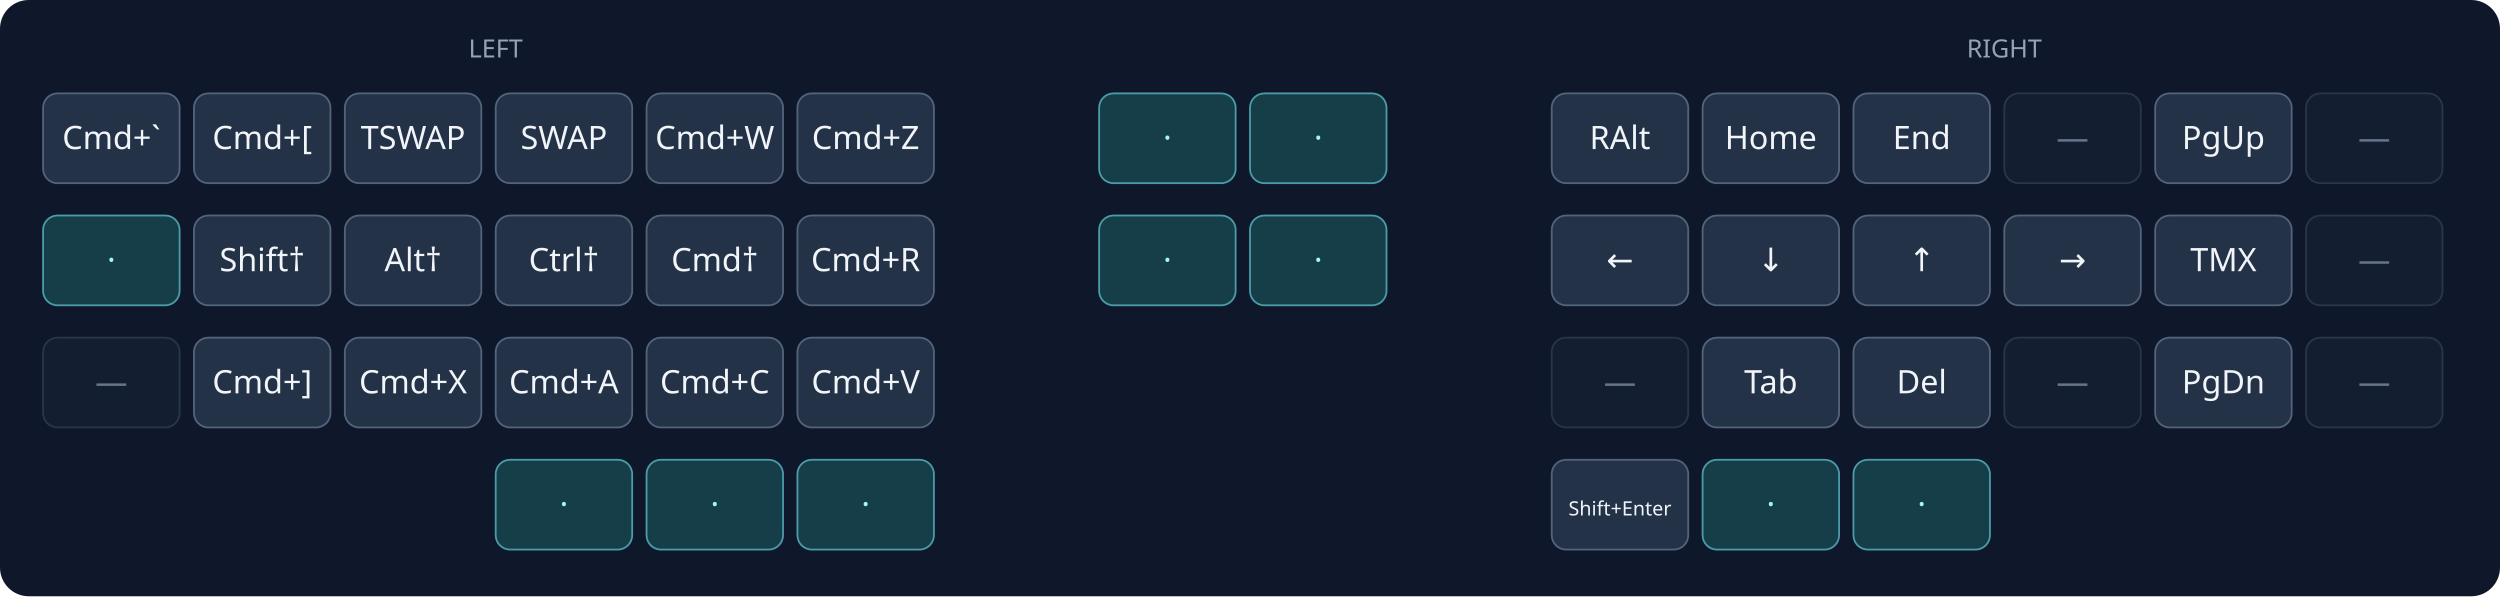
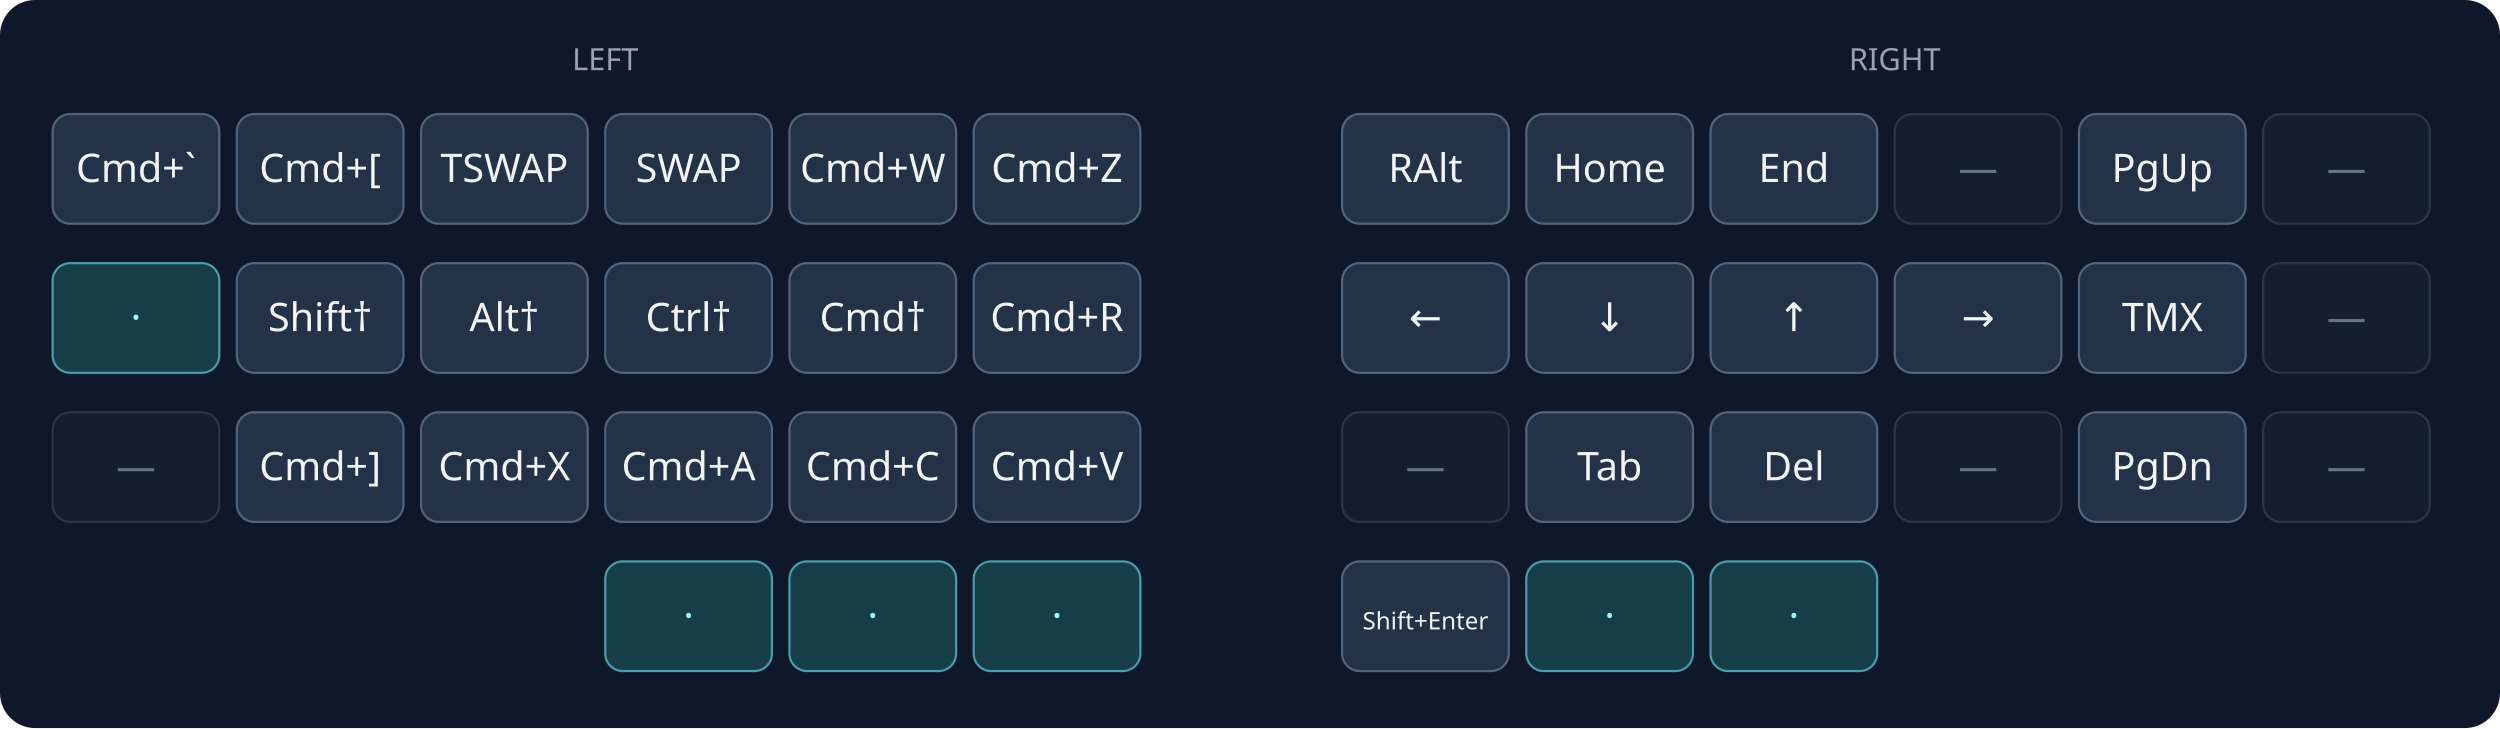
- <svg xmlns="http://www.w3.org/2000/svg" width="1392" height="332" viewBox="0 0 1392 332" role="img" aria-labelledby="title desc">
-   <rect width="1392" height="332" rx="16" fill="#0f172a" />
+ <svg xmlns="http://www.w3.org/2000/svg" width="1140" height="332" viewBox="0 0 1140 332" role="img" aria-labelledby="title desc">
+   <rect width="1140" height="332" rx="16" fill="#0f172a" />
  <g font-family="system-ui, sans-serif" text-anchor="middle">
    <text x="276" y="32" fill="#94a3b8" font-size="14">LEFT</text>
-     <text x="1116" y="32" fill="#94a3b8" font-size="14">RIGHT</text>
+     <text x="864" y="32" fill="#94a3b8" font-size="14">RIGHT</text>
    <g data-position="0" data-binding="&amp;kp LG(GRAVE)">
      <rect x="24" y="52" width="76" height="50" rx="8" fill="#243247" stroke="#52647d" />
      <text x="62" y="83" fill="#f1f5f9" font-size="18">Cmd+`</text>
    </g>
    <g data-position="1" data-binding="&amp;kp LG(LBKT)">
      <rect x="108" y="52" width="76" height="50" rx="8" fill="#243247" stroke="#52647d" />
      <text x="146" y="83" fill="#f1f5f9" font-size="18">Cmd+[</text>
    </g>
    <g data-position="2" data-binding="&amp;tab_swapper">
      <rect x="192" y="52" width="76" height="50" rx="8" fill="#243247" stroke="#52647d" />
      <text x="230" y="83" fill="#f1f5f9" font-size="18">TSWAP</text>
    </g>
    <g data-position="3" data-binding="&amp;swapper">
      <rect x="276" y="52" width="76" height="50" rx="8" fill="#243247" stroke="#52647d" />
      <text x="314" y="83" fill="#f1f5f9" font-size="18">SWAP</text>
    </g>
    <g data-position="4" data-binding="&amp;kp LG(W)">
      <rect x="360" y="52" width="76" height="50" rx="8" fill="#243247" stroke="#52647d" />
      <text x="398" y="83" fill="#f1f5f9" font-size="18">Cmd+W</text>
    </g>
    <g data-position="5" data-binding="&amp;kp LG(Z)">
      <rect x="444" y="52" width="76" height="50" rx="8" fill="#243247" stroke="#52647d" />
      <text x="482" y="83" fill="#f1f5f9" font-size="18">Cmd+Z</text>
    </g>
-     <g data-position="6" data-binding="&amp;trans">
-       <rect x="612" y="52" width="76" height="50" rx="8" fill="#153e48" stroke="#4b9caa" />
-       <text x="650" y="83" fill="#a5f3fc" font-size="18">·</text>
-     </g>
-     <g data-position="7" data-binding="&amp;trans">
-       <rect x="696" y="52" width="76" height="50" rx="8" fill="#153e48" stroke="#4b9caa" />
-       <text x="734" y="83" fill="#a5f3fc" font-size="18">·</text>
-     </g>
    <g data-position="8" data-binding="&amp;kp RALT">
-       <rect x="864" y="52" width="76" height="50" rx="8" fill="#243247" stroke="#52647d" />
-       <text x="902" y="83" fill="#f1f5f9" font-size="18">RAlt</text>
+       <rect x="612" y="52" width="76" height="50" rx="8" fill="#243247" stroke="#52647d" />
+       <text x="650" y="83" fill="#f1f5f9" font-size="18">RAlt</text>
    </g>
    <g data-position="9" data-binding="&amp;kp HOME">
-       <rect x="948" y="52" width="76" height="50" rx="8" fill="#243247" stroke="#52647d" />
-       <text x="986" y="83" fill="#f1f5f9" font-size="18">Home</text>
+       <rect x="696" y="52" width="76" height="50" rx="8" fill="#243247" stroke="#52647d" />
+       <text x="734" y="83" fill="#f1f5f9" font-size="18">Home</text>
    </g>
    <g data-position="10" data-binding="&amp;kp END">
-       <rect x="1032" y="52" width="76" height="50" rx="8" fill="#243247" stroke="#52647d" />
-       <text x="1070" y="83" fill="#f1f5f9" font-size="18">End</text>
+       <rect x="780" y="52" width="76" height="50" rx="8" fill="#243247" stroke="#52647d" />
+       <text x="818" y="83" fill="#f1f5f9" font-size="18">End</text>
    </g>
    <g data-position="11" data-binding="&amp;none">
-       <rect x="1116" y="52" width="76" height="50" rx="8" fill="#131e31" stroke="#28364b" />
-       <text x="1154" y="83" fill="#64748b" font-size="18">—</text>
+       <rect x="864" y="52" width="76" height="50" rx="8" fill="#131e31" stroke="#28364b" />
+       <text x="902" y="83" fill="#64748b" font-size="18">—</text>
    </g>
    <g data-position="12" data-binding="&amp;kp PG_UP">
-       <rect x="1200" y="52" width="76" height="50" rx="8" fill="#243247" stroke="#52647d" />
-       <text x="1238" y="83" fill="#f1f5f9" font-size="18">PgUp</text>
+       <rect x="948" y="52" width="76" height="50" rx="8" fill="#243247" stroke="#52647d" />
+       <text x="986" y="83" fill="#f1f5f9" font-size="18">PgUp</text>
    </g>
    <g data-position="13" data-binding="&amp;none">
-       <rect x="1284" y="52" width="76" height="50" rx="8" fill="#131e31" stroke="#28364b" />
-       <text x="1322" y="83" fill="#64748b" font-size="18">—</text>
+       <rect x="1032" y="52" width="76" height="50" rx="8" fill="#131e31" stroke="#28364b" />
+       <text x="1070" y="83" fill="#64748b" font-size="18">—</text>
    </g>
    <g data-position="14" data-binding="&amp;trans">
      <rect x="24" y="120" width="76" height="50" rx="8" fill="#153e48" stroke="#4b9caa" />
      <text x="62" y="151" fill="#a5f3fc" font-size="18">·</text>
    </g>
    <g data-position="15" data-binding="&amp;sk LSHFT">
      <rect x="108" y="120" width="76" height="50" rx="8" fill="#243247" stroke="#52647d" />
      <text x="146" y="151" fill="#f1f5f9" font-size="18">Shift†</text>
    </g>
    <g data-position="16" data-binding="&amp;sk LALT">
      <rect x="192" y="120" width="76" height="50" rx="8" fill="#243247" stroke="#52647d" />
      <text x="230" y="151" fill="#f1f5f9" font-size="18">Alt†</text>
    </g>
    <g data-position="17" data-binding="&amp;sk LCTRL">
      <rect x="276" y="120" width="76" height="50" rx="8" fill="#243247" stroke="#52647d" />
      <text x="314" y="151" fill="#f1f5f9" font-size="18">Ctrl†</text>
    </g>
    <g data-position="18" data-binding="&amp;sk LGUI">
      <rect x="360" y="120" width="76" height="50" rx="8" fill="#243247" stroke="#52647d" />
      <text x="398" y="151" fill="#f1f5f9" font-size="18">Cmd†</text>
    </g>
    <g data-position="19" data-binding="&amp;kp LG(R)">
      <rect x="444" y="120" width="76" height="50" rx="8" fill="#243247" stroke="#52647d" />
      <text x="482" y="151" fill="#f1f5f9" font-size="18">Cmd+R</text>
    </g>
-     <g data-position="20" data-binding="&amp;trans">
-       <rect x="612" y="120" width="76" height="50" rx="8" fill="#153e48" stroke="#4b9caa" />
-       <text x="650" y="151" fill="#a5f3fc" font-size="18">·</text>
-     </g>
-     <g data-position="21" data-binding="&amp;trans">
-       <rect x="696" y="120" width="76" height="50" rx="8" fill="#153e48" stroke="#4b9caa" />
-       <text x="734" y="151" fill="#a5f3fc" font-size="18">·</text>
-     </g>
    <g data-position="22" data-binding="&amp;kp LEFT">
-       <rect x="864" y="120" width="76" height="50" rx="8" fill="#243247" stroke="#52647d" />
-       <text x="902" y="151" fill="#f1f5f9" font-size="18">←</text>
+       <rect x="612" y="120" width="76" height="50" rx="8" fill="#243247" stroke="#52647d" />
+       <text x="650" y="151" fill="#f1f5f9" font-size="18">←</text>
    </g>
    <g data-position="23" data-binding="&amp;kp DOWN">
-       <rect x="948" y="120" width="76" height="50" rx="8" fill="#243247" stroke="#52647d" />
-       <text x="986" y="151" fill="#f1f5f9" font-size="18">↓</text>
+       <rect x="696" y="120" width="76" height="50" rx="8" fill="#243247" stroke="#52647d" />
+       <text x="734" y="151" fill="#f1f5f9" font-size="18">↓</text>
    </g>
    <g data-position="24" data-binding="&amp;kp UP">
-       <rect x="1032" y="120" width="76" height="50" rx="8" fill="#243247" stroke="#52647d" />
-       <text x="1070" y="151" fill="#f1f5f9" font-size="18">↑</text>
+       <rect x="780" y="120" width="76" height="50" rx="8" fill="#243247" stroke="#52647d" />
+       <text x="818" y="151" fill="#f1f5f9" font-size="18">↑</text>
    </g>
    <g data-position="25" data-binding="&amp;kp RIGHT">
-       <rect x="1116" y="120" width="76" height="50" rx="8" fill="#243247" stroke="#52647d" />
-       <text x="1154" y="151" fill="#f1f5f9" font-size="18">→</text>
+       <rect x="864" y="120" width="76" height="50" rx="8" fill="#243247" stroke="#52647d" />
+       <text x="902" y="151" fill="#f1f5f9" font-size="18">→</text>
    </g>
    <g data-position="26" data-binding="&amp;tmx">
-       <rect x="1200" y="120" width="76" height="50" rx="8" fill="#243247" stroke="#52647d" />
-       <text x="1238" y="151" fill="#f1f5f9" font-size="18">TMX</text>
+       <rect x="948" y="120" width="76" height="50" rx="8" fill="#243247" stroke="#52647d" />
+       <text x="986" y="151" fill="#f1f5f9" font-size="18">TMX</text>
    </g>
    <g data-position="27" data-binding="&amp;none">
-       <rect x="1284" y="120" width="76" height="50" rx="8" fill="#131e31" stroke="#28364b" />
-       <text x="1322" y="151" fill="#64748b" font-size="18">—</text>
+       <rect x="1032" y="120" width="76" height="50" rx="8" fill="#131e31" stroke="#28364b" />
+       <text x="1070" y="151" fill="#64748b" font-size="18">—</text>
    </g>
    <g data-position="28" data-binding="&amp;none">
      <rect x="24" y="188" width="76" height="50" rx="8" fill="#131e31" stroke="#28364b" />
      <text x="62" y="219" fill="#64748b" font-size="18">—</text>
    </g>
    <g data-position="29" data-binding="&amp;kp LG(RBKT)">
      <rect x="108" y="188" width="76" height="50" rx="8" fill="#243247" stroke="#52647d" />
      <text x="146" y="219" fill="#f1f5f9" font-size="18">Cmd+]</text>
    </g>
    <g data-position="30" data-binding="&amp;kp LG(X)">
      <rect x="192" y="188" width="76" height="50" rx="8" fill="#243247" stroke="#52647d" />
      <text x="230" y="219" fill="#f1f5f9" font-size="18">Cmd+X</text>
    </g>
    <g data-position="31" data-binding="&amp;kp LG(A)">
      <rect x="276" y="188" width="76" height="50" rx="8" fill="#243247" stroke="#52647d" />
      <text x="314" y="219" fill="#f1f5f9" font-size="18">Cmd+A</text>
    </g>
    <g data-position="32" data-binding="&amp;kp LG(C)">
      <rect x="360" y="188" width="76" height="50" rx="8" fill="#243247" stroke="#52647d" />
      <text x="398" y="219" fill="#f1f5f9" font-size="18">Cmd+C</text>
    </g>
    <g data-position="33" data-binding="&amp;kp LG(V)">
      <rect x="444" y="188" width="76" height="50" rx="8" fill="#243247" stroke="#52647d" />
      <text x="482" y="219" fill="#f1f5f9" font-size="18">Cmd+V</text>
    </g>
    <g data-position="34" data-binding="&amp;none">
+       <rect x="612" y="188" width="76" height="50" rx="8" fill="#131e31" stroke="#28364b" />
+       <text x="650" y="219" fill="#64748b" font-size="18">—</text>
+     </g>
+     <g data-position="35" data-binding="&amp;kp TAB">
+       <rect x="696" y="188" width="76" height="50" rx="8" fill="#243247" stroke="#52647d" />
+       <text x="734" y="219" fill="#f1f5f9" font-size="18">Tab</text>
+     </g>
+     <g data-position="36" data-binding="&amp;kp DEL">
+       <rect x="780" y="188" width="76" height="50" rx="8" fill="#243247" stroke="#52647d" />
+       <text x="818" y="219" fill="#f1f5f9" font-size="18">Del</text>
+     </g>
+     <g data-position="37" data-binding="&amp;none">
      <rect x="864" y="188" width="76" height="50" rx="8" fill="#131e31" stroke="#28364b" />
      <text x="902" y="219" fill="#64748b" font-size="18">—</text>
    </g>
-     <g data-position="35" data-binding="&amp;kp TAB">
+     <g data-position="38" data-binding="&amp;kp PG_DN">
      <rect x="948" y="188" width="76" height="50" rx="8" fill="#243247" stroke="#52647d" />
-       <text x="986" y="219" fill="#f1f5f9" font-size="18">Tab</text>
-     </g>
-     <g data-position="36" data-binding="&amp;kp DEL">
-       <rect x="1032" y="188" width="76" height="50" rx="8" fill="#243247" stroke="#52647d" />
-       <text x="1070" y="219" fill="#f1f5f9" font-size="18">Del</text>
-     </g>
-     <g data-position="37" data-binding="&amp;none">
-       <rect x="1116" y="188" width="76" height="50" rx="8" fill="#131e31" stroke="#28364b" />
-       <text x="1154" y="219" fill="#64748b" font-size="18">—</text>
-     </g>
-     <g data-position="38" data-binding="&amp;kp PG_DN">
-       <rect x="1200" y="188" width="76" height="50" rx="8" fill="#243247" stroke="#52647d" />
-       <text x="1238" y="219" fill="#f1f5f9" font-size="18">PgDn</text>
+       <text x="986" y="219" fill="#f1f5f9" font-size="18">PgDn</text>
    </g>
    <g data-position="39" data-binding="&amp;none">
-       <rect x="1284" y="188" width="76" height="50" rx="8" fill="#131e31" stroke="#28364b" />
-       <text x="1322" y="219" fill="#64748b" font-size="18">—</text>
+       <rect x="1032" y="188" width="76" height="50" rx="8" fill="#131e31" stroke="#28364b" />
+       <text x="1070" y="219" fill="#64748b" font-size="18">—</text>
    </g>
    <g data-position="40" data-binding="&amp;trans">
      <rect x="276" y="256" width="76" height="50" rx="8" fill="#153e48" stroke="#4b9caa" />
      <text x="314" y="287" fill="#a5f3fc" font-size="18">·</text>
    </g>
    <g data-position="41" data-binding="&amp;trans">
      <rect x="360" y="256" width="76" height="50" rx="8" fill="#153e48" stroke="#4b9caa" />
      <text x="398" y="287" fill="#a5f3fc" font-size="18">·</text>
    </g>
    <g data-position="42" data-binding="&amp;trans">
      <rect x="444" y="256" width="76" height="50" rx="8" fill="#153e48" stroke="#4b9caa" />
      <text x="482" y="287" fill="#a5f3fc" font-size="18">·</text>
    </g>
    <g data-position="43" data-binding="&amp;kp LS(RET)">
-       <rect x="864" y="256" width="76" height="50" rx="8" fill="#243247" stroke="#52647d" />
-       <text x="902" y="287" fill="#f1f5f9" font-size="11">Shift+Enter</text>
+       <rect x="612" y="256" width="76" height="50" rx="8" fill="#243247" stroke="#52647d" />
+       <text x="650" y="287" fill="#f1f5f9" font-size="11">Shift+Enter</text>
    </g>
    <g data-position="44" data-binding="&amp;trans">
-       <rect x="948" y="256" width="76" height="50" rx="8" fill="#153e48" stroke="#4b9caa" />
-       <text x="986" y="287" fill="#a5f3fc" font-size="18">·</text>
+       <rect x="696" y="256" width="76" height="50" rx="8" fill="#153e48" stroke="#4b9caa" />
+       <text x="734" y="287" fill="#a5f3fc" font-size="18">·</text>
    </g>
    <g data-position="45" data-binding="&amp;trans">
-       <rect x="1032" y="256" width="76" height="50" rx="8" fill="#153e48" stroke="#4b9caa" />
-       <text x="1070" y="287" fill="#a5f3fc" font-size="18">·</text>
+       <rect x="780" y="256" width="76" height="50" rx="8" fill="#153e48" stroke="#4b9caa" />
+       <text x="818" y="287" fill="#a5f3fc" font-size="18">·</text>
    </g>
  </g>
</svg>
